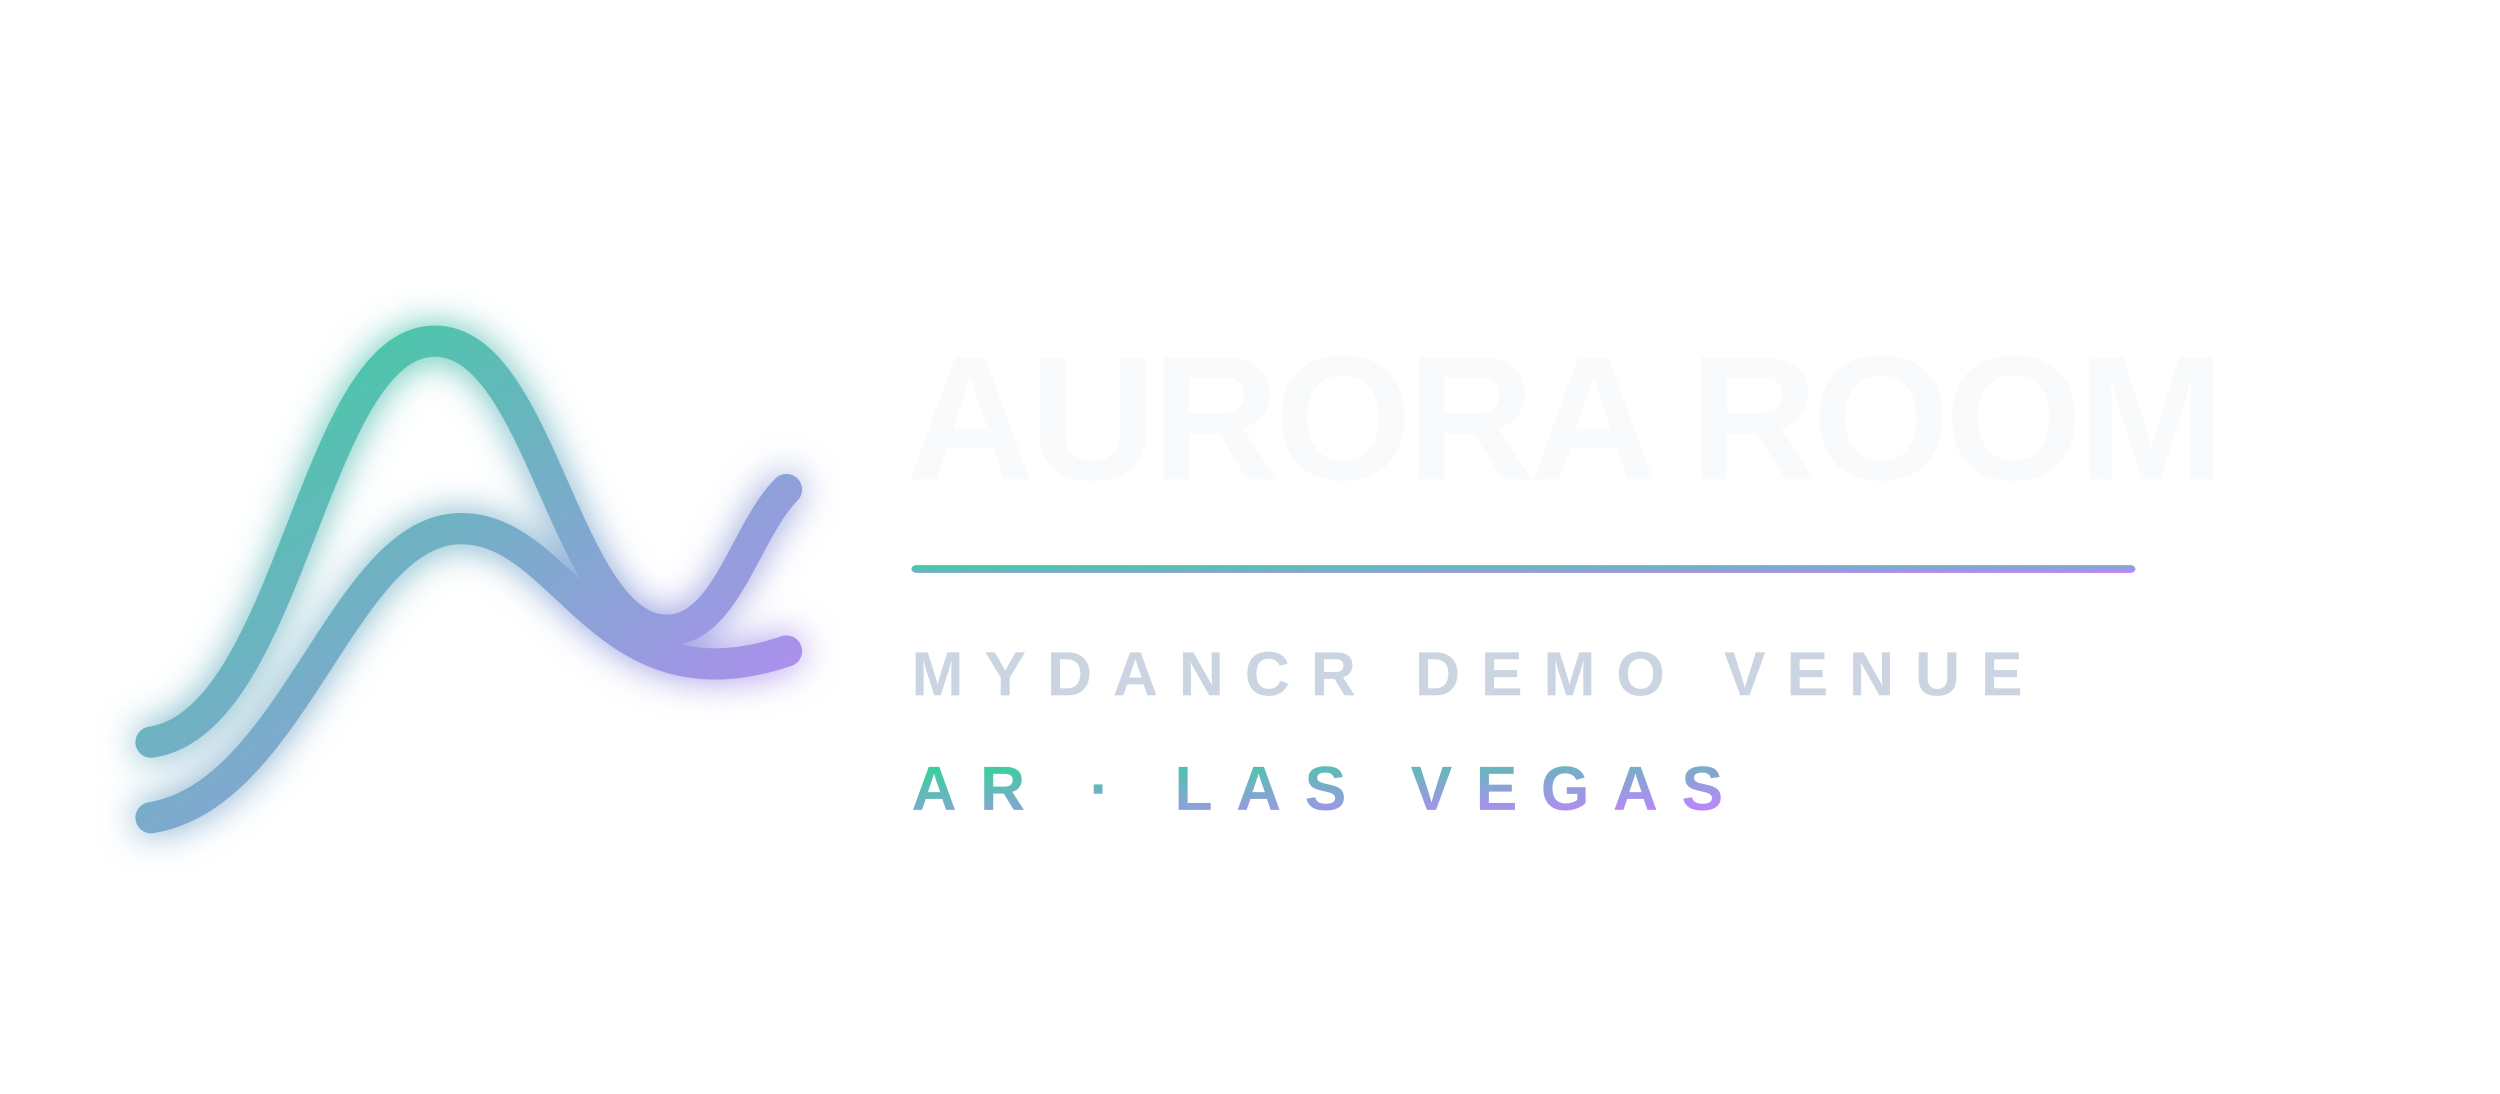
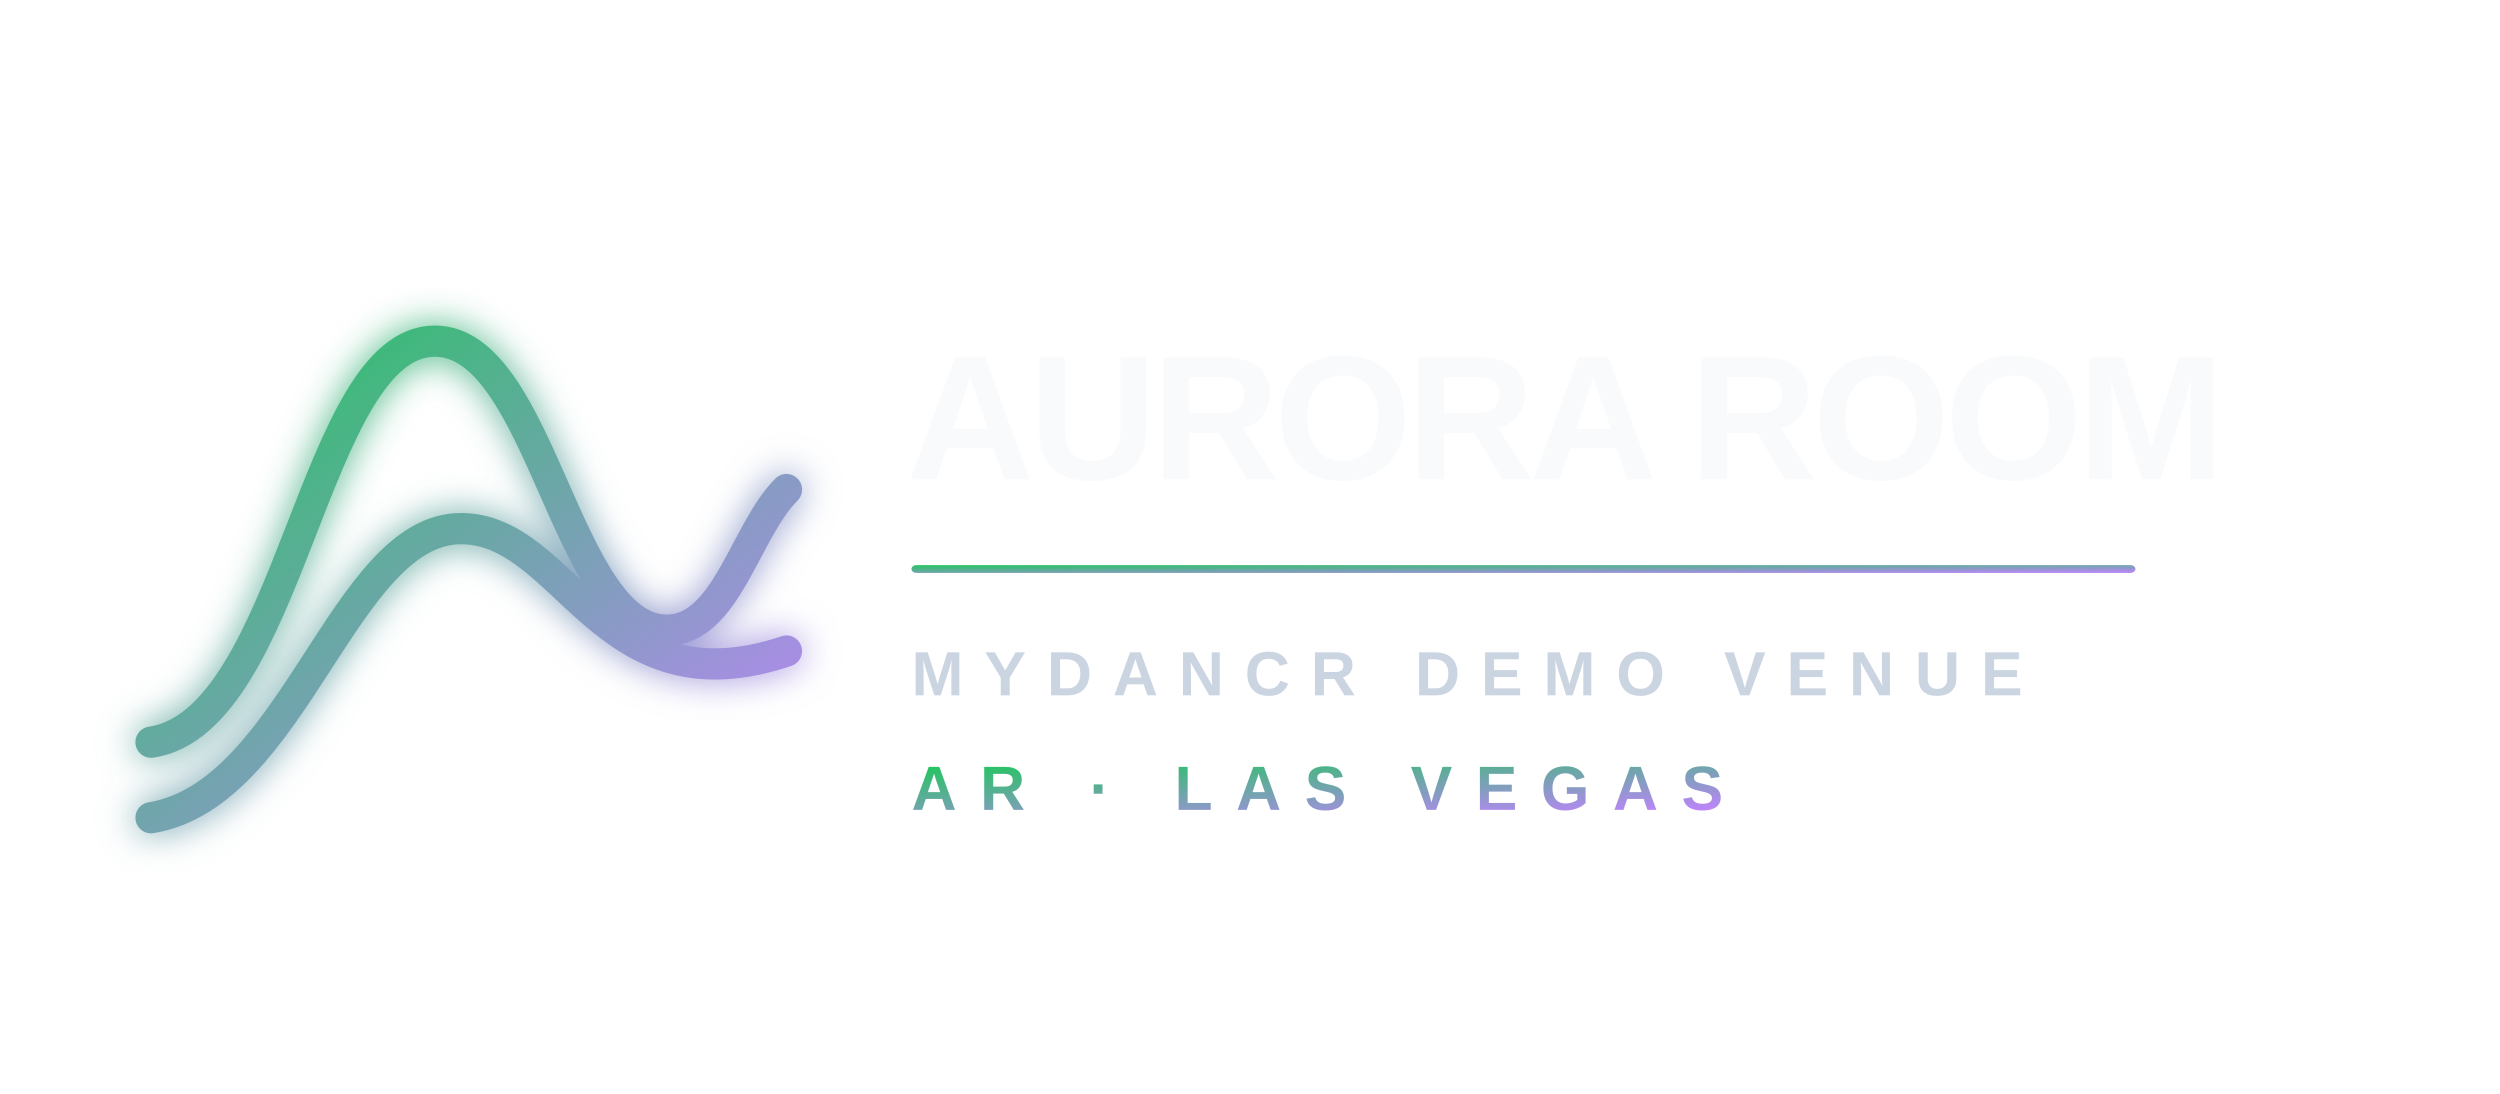
<svg xmlns="http://www.w3.org/2000/svg" width="960" height="420" viewBox="0 0 960 420" role="img" aria-labelledby="title description">
  <defs>
    <linearGradient id="accent" x1="0" y1="0" x2="1" y2="1">
-       <stop offset="0" stop-color="#34d399" />
+       <stop offset="0" stop-color="#22c55e" />
      <stop offset="1" stop-color="#c084fc" />
    </linearGradient>
    <filter id="softGlow" x="-40%" y="-40%" width="180%" height="180%">
      <feGaussianBlur stdDeviation="7" result="blur" />
      <feMerge>
        <feMergeNode in="blur" />
        <feMergeNode in="SourceGraphic" />
      </feMerge>
    </filter>
  </defs>
  <g transform="translate(20 28)" filter="url(#softGlow)">
    <path d="M38 257c54-8 62-154 109-154 41 0 50 111 89 111 23 0 30-38 46-54M38 286c55-9 74-111 119-111 41 0 54 71 125 47" fill="none" stroke="url(#accent)" stroke-width="12" stroke-linecap="round" />
  </g>
  <text x="348" y="184" fill="#f8fafc" font-family="Arial Black, Helvetica Neue, Arial, sans-serif" font-size="68" font-weight="900" letter-spacing="-2">AURORA ROOM</text>
  <rect x="350" y="217" width="470" height="3" rx="2" fill="url(#accent)" />
  <text x="350" y="267" fill="#cbd5e1" font-family="Helvetica Neue, Arial, sans-serif" font-size="24" font-weight="700" letter-spacing="8">MYDANCR DEMO VENUE</text>
  <text x="350" y="311" fill="url(#accent)" font-family="Arial Black, Helvetica Neue, Arial, sans-serif" font-size="24" font-weight="900" letter-spacing="9">AR · LAS VEGAS</text>
</svg>
